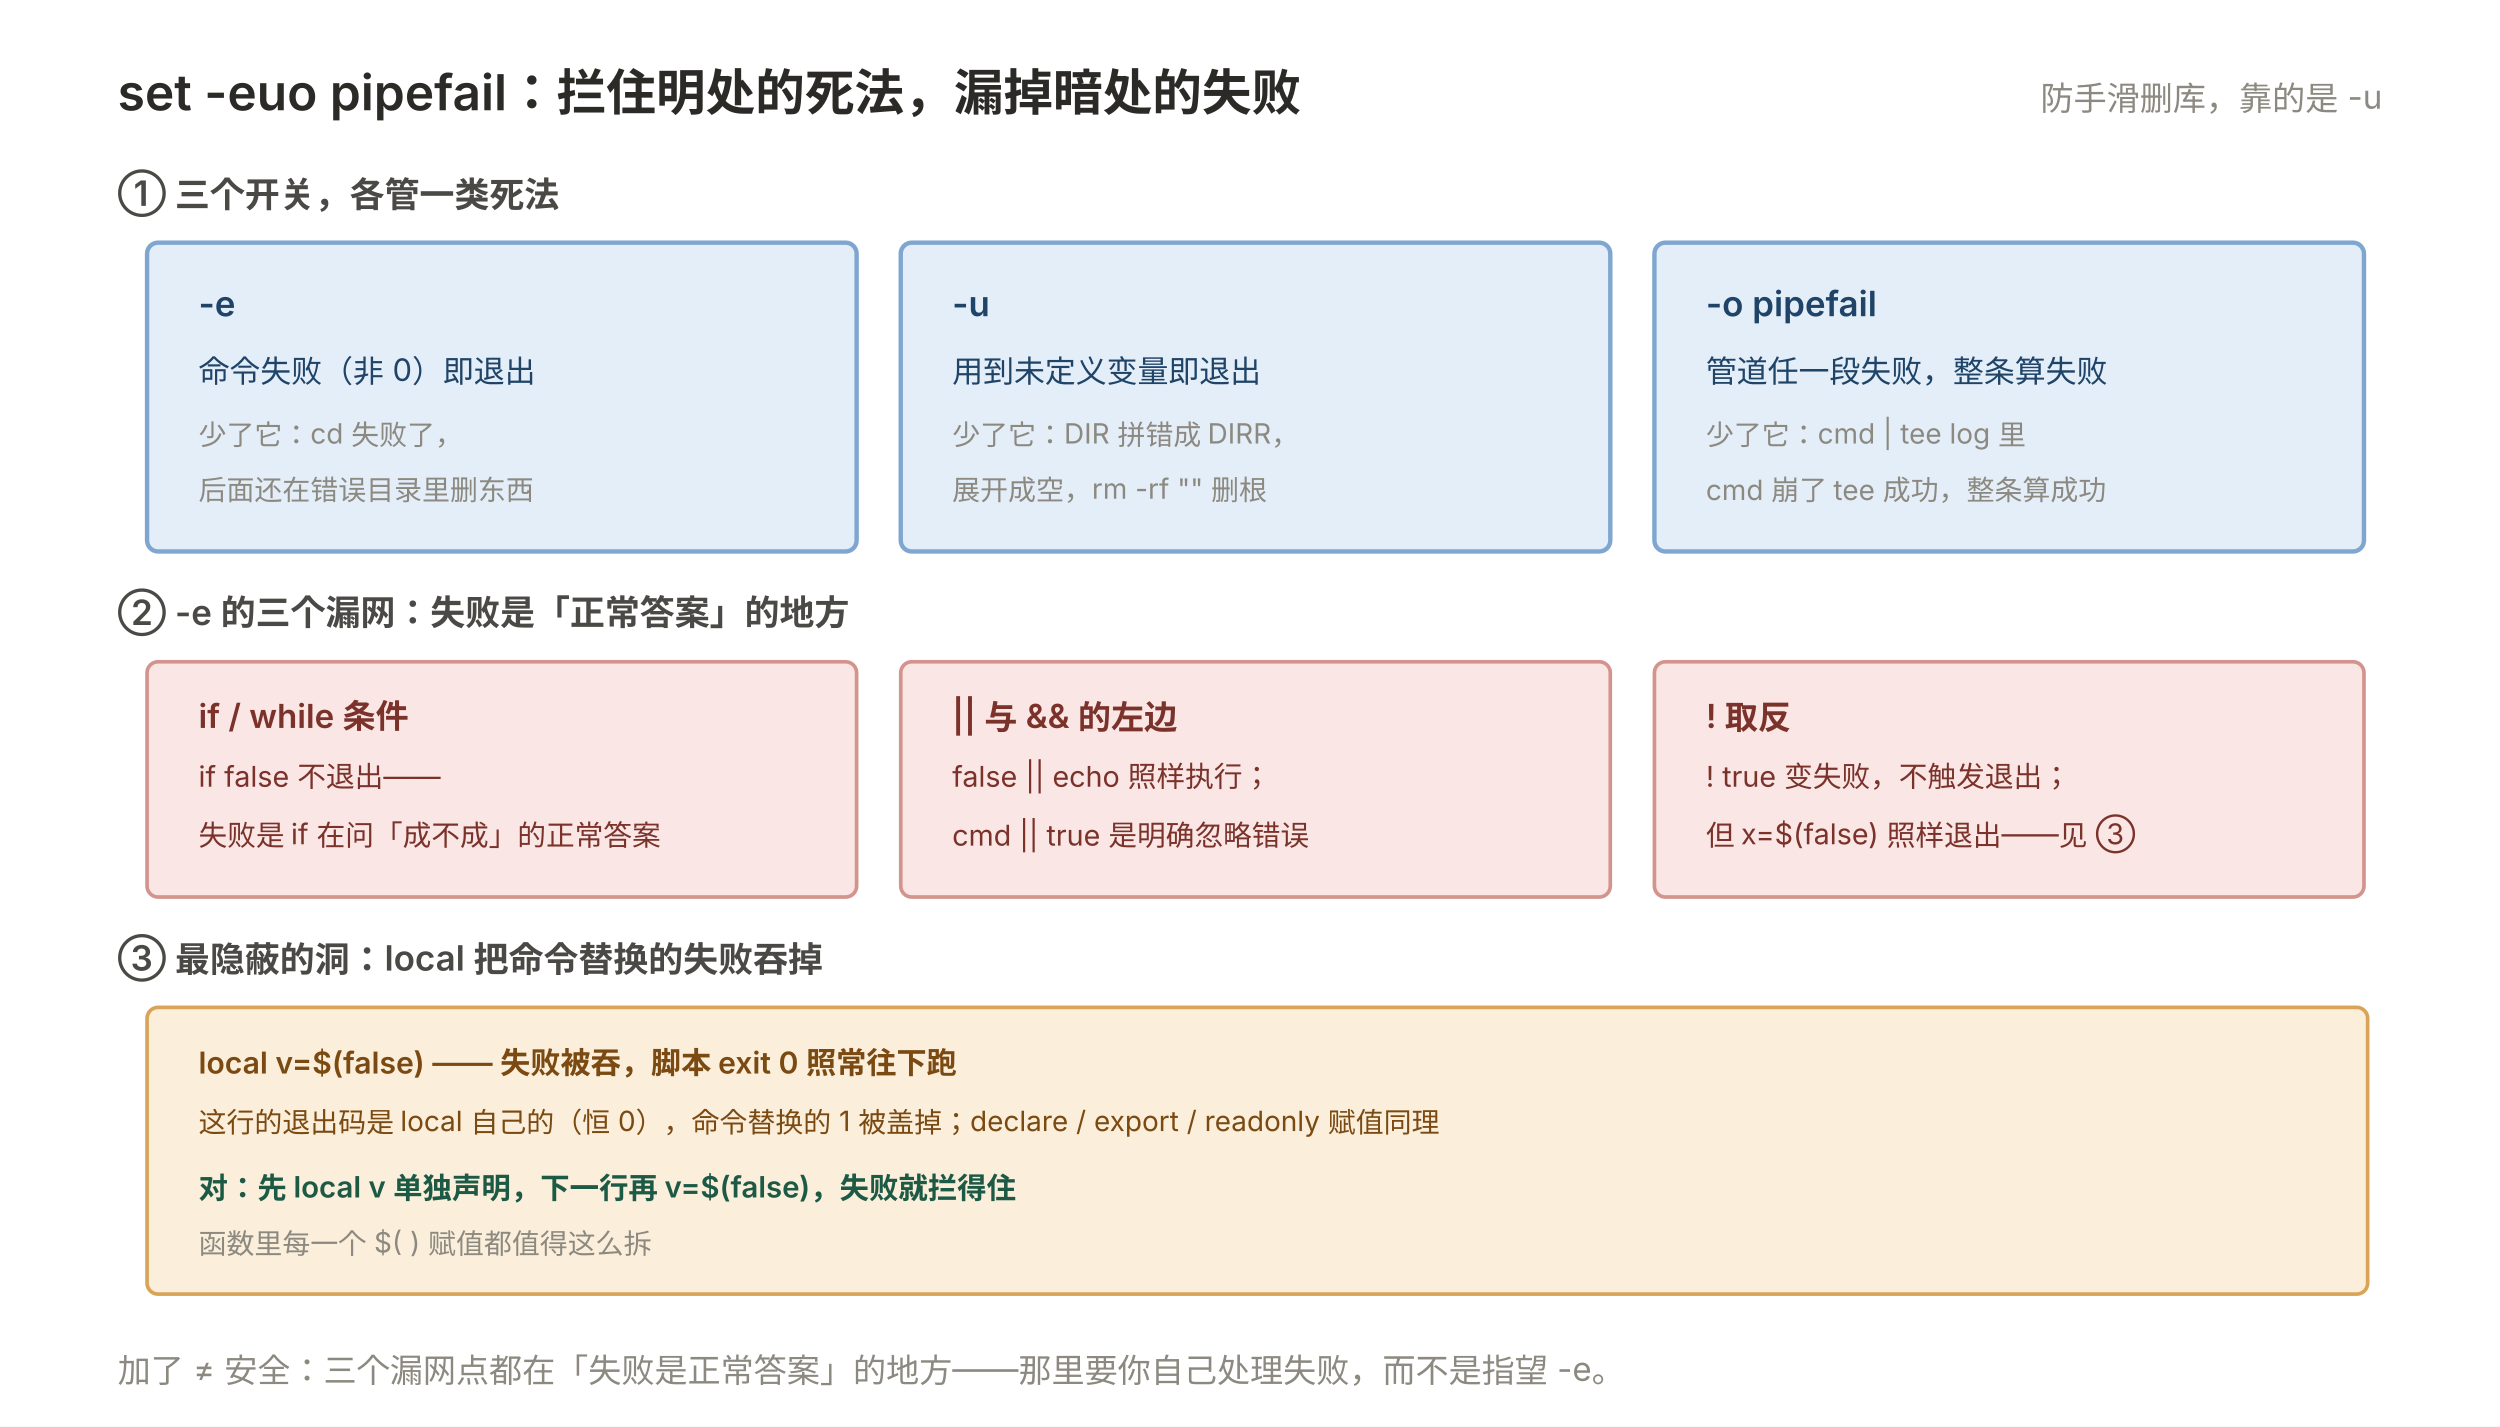
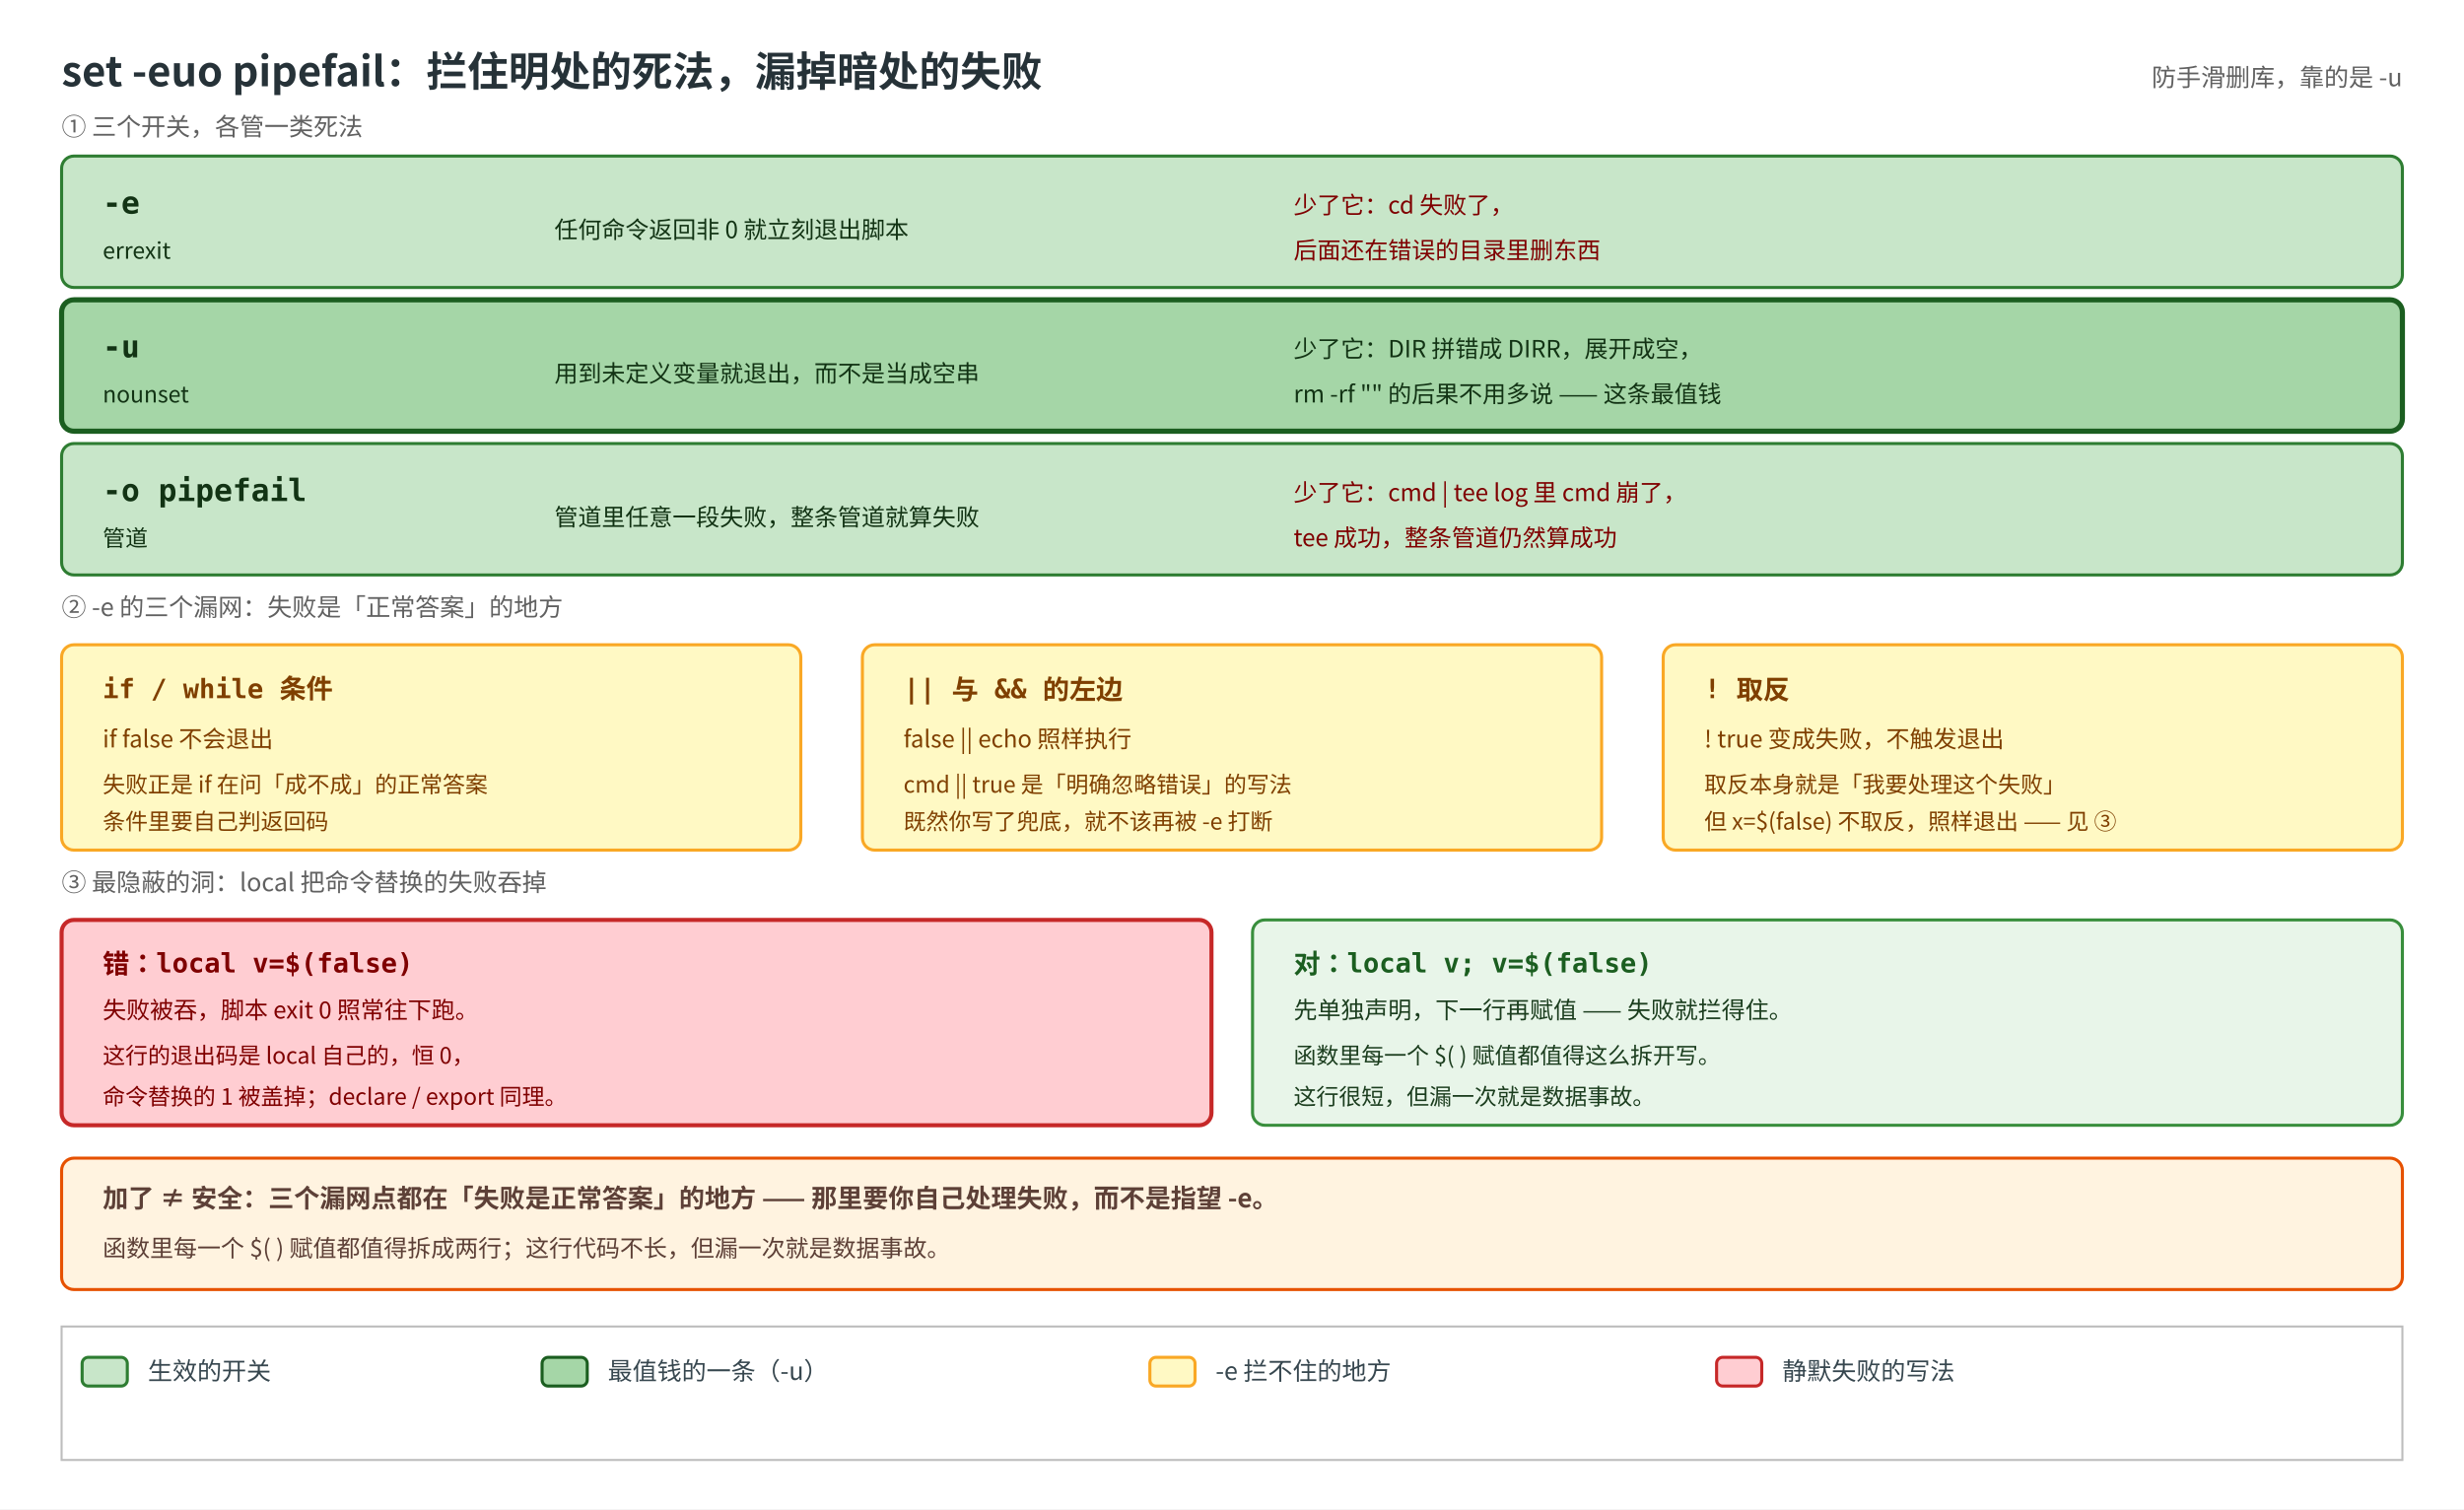
- <svg xmlns="http://www.w3.org/2000/svg" viewBox="0 0 1200 684.71" width="1200" height="684.71" font-family="-apple-system, 'Segoe UI', 'Microsoft YaHei', 'PingFang SC', sans-serif">
-   <g transform="scale(1.764706)">
-     <rect width="680" height="388" fill="#FFFFFF" />
-     <text x="32" y="30" font-size="13.5" font-weight="600" fill="#2B2A27">set -euo pipefail：拦住明处的死法，漏掉暗处的失败</text>
-     <text x="648" y="30" font-size="9" fill="#8C8980" text-anchor="end">防手滑删库，靠的是 -u</text>
-     <text x="32" y="56" font-size="9.5" font-weight="600" fill="#4A4945">① 三个开关，各管一类死法</text>
-     <rect x="40" y="66" width="193" height="84" rx="3" fill="#E4EEF9" stroke="#7FA6D0" stroke-width="1.2" />
-     <text x="54" y="86" font-size="9.5" font-weight="600" fill="#1F4468">-e</text>
-     <text x="54" y="104" font-size="8.4" fill="#1F4468">命令失败（非 0）即退出</text>
-     <text x="54" y="121" font-size="7.6" fill="#8C8980">少了它：cd 失败了，</text>
-     <text x="54" y="136" font-size="7.6" fill="#8C8980">后面还在错误目录里删东西</text>
-     <rect x="245" y="66" width="193" height="84" rx="3" fill="#E4EEF9" stroke="#7FA6D0" stroke-width="1.2" />
-     <text x="259" y="86" font-size="9.5" font-weight="600" fill="#1F4468">-u</text>
-     <text x="259" y="104" font-size="8.4" fill="#1F4468">用到未定义变量即退出</text>
-     <text x="259" y="121" font-size="7.6" fill="#8C8980">少了它：DIR 拼错成 DIRR，</text>
-     <text x="259" y="136" font-size="7.6" fill="#8C8980">展开成空，rm -rf "" 删根</text>
-     <rect x="450" y="66" width="193" height="84" rx="3" fill="#E4EEF9" stroke="#7FA6D0" stroke-width="1.2" />
-     <text x="464" y="86" font-size="9.5" font-weight="600" fill="#1F4468">-o pipefail</text>
-     <text x="464" y="104" font-size="8.4" fill="#1F4468">管道任一段失败，整条算失败</text>
-     <text x="464" y="121" font-size="7.6" fill="#8C8980">少了它：cmd | tee log 里</text>
-     <text x="464" y="136" font-size="7.6" fill="#8C8980">cmd 崩了 tee 成功，整条算成功</text>
-     <text x="32" y="170" font-size="9.5" font-weight="600" fill="#4A4945">② -e 的三个漏网：失败是「正常答案」的地方</text>
-     <rect x="40" y="180" width="193" height="64" rx="3" fill="#FAE6E4" stroke="#D2948C" stroke-width="1" />
-     <text x="54" y="198" font-size="9" font-weight="600" fill="#7A322B">if / while 条件</text>
-     <text x="54" y="214" font-size="7.8" fill="#7A322B">if false 不退出——</text>
-     <text x="54" y="230" font-size="7.8" fill="#7A322B">失败是 if 在问「成不成」的正常答案</text>
-     <rect x="245" y="180" width="193" height="64" rx="3" fill="#FAE6E4" stroke="#D2948C" stroke-width="1" />
-     <text x="259" y="198" font-size="9" font-weight="600" fill="#7A322B">|| 与 &amp;&amp; 的左边</text>
-     <text x="259" y="214" font-size="7.8" fill="#7A322B">false || echo 照样执行；</text>
-     <text x="259" y="230" font-size="7.8" fill="#7A322B">cmd || true 是明确忽略错误</text>
-     <rect x="450" y="180" width="193" height="64" rx="3" fill="#FAE6E4" stroke="#D2948C" stroke-width="1" />
-     <text x="464" y="198" font-size="9" font-weight="600" fill="#7A322B">! 取反</text>
-     <text x="464" y="214" font-size="7.8" fill="#7A322B">! true 变失败，不触发退出；</text>
-     <text x="464" y="230" font-size="7.8" fill="#7A322B">但 x=$(false) 照样退出——见 ③</text>
-     <text x="32" y="264" font-size="9.5" font-weight="600" fill="#4A4945">③ 最隐蔽的洞：local 把命令替换的失败吞掉</text>
-     <rect x="40" y="274" width="604" height="78" rx="3" fill="#FBEEDA" stroke="#D9A458" stroke-width="1" />
-     <text x="54" y="292" font-size="8.2" font-weight="600" fill="#7A4A12">local v=$(false) —— 失败被吞，脚本 exit 0 照常往下跑</text>
-     <text x="54" y="308" font-size="7.6" fill="#7A4A12">这行的退出码是 local 自己的（恒 0），命令替换的 1 被盖掉；declare / export / readonly 赋值同理</text>
-     <text x="54" y="326" font-size="8" font-weight="600" fill="#1D5A45">对：先 local v 单独声明，下一行再 v=$(false)，失败就拦得住</text>
-     <text x="54" y="341" font-size="7.6" fill="#8C8980">函数里每一个 $( ) 赋值都值得这么拆</text>
-     <text x="32" y="376" font-size="9" fill="#8C8980">加了 ≠ 安全：三个漏网点都在「失败是正常答案」的地方——那里要你自己处理失败，而不是指望 -e。</text>
-   </g>
+ <svg xmlns="http://www.w3.org/2000/svg" viewBox="0 0 1200 735" font-family="'Microsoft YaHei','PingFang SC','Noto Sans CJK SC',sans-serif">
+   <rect x="0" y="0" width="1200" height="735" fill="#ffffff" />
+   <text x="30" y="42" font-size="20" font-weight="bold" fill="#263238">set -euo pipefail：拦住明处的死法，漏掉暗处的失败</text>
+   <text x="1170" y="42" font-size="12" fill="#616161" text-anchor="end">防手滑删库，靠的是 -u</text>
+   <text x="30" y="66" font-size="12" fill="#616161">① 三个开关，各管一类死法</text>
+   <rect x="30" y="76" width="1140" height="64" rx="6" fill="#c8e6c9" stroke="#2e7d32" stroke-width="1.5" />
+   <text x="50" y="104" font-size="15" font-weight="bold" fill="#123314" font-family="ui-monospace,Menlo,Consolas,monospace">-e</text>
+   <text x="50" y="126" font-size="11" fill="#123314">errexit</text>
+   <text x="270" y="116" font-size="11.5" fill="#123314">任何命令返回非 0 就立刻退出脚本</text>
+   <text x="630" y="104" font-size="11.5" fill="#7f0000">少了它：cd 失败了，</text>
+   <text x="630" y="126" font-size="11.5" fill="#7f0000">后面还在错误的目录里删东西</text>
+   <rect x="30" y="146" width="1140" height="64" rx="6" fill="#a5d6a7" stroke="#1b5e20" stroke-width="2.5" />
+   <text x="50" y="174" font-size="15" font-weight="bold" fill="#123314" font-family="ui-monospace,Menlo,Consolas,monospace">-u</text>
+   <text x="50" y="196" font-size="11" fill="#123314">nounset</text>
+   <text x="270" y="186" font-size="11.5" fill="#123314">用到未定义变量就退出，而不是当成空串</text>
+   <text x="630" y="174" font-size="11.5" fill="#123314">少了它：DIR 拼错成 DIRR，展开成空，</text>
+   <text x="630" y="196" font-size="11.5" fill="#123314">rm -rf "" 的后果不用多说 —— 这条最值钱</text>
+   <rect x="30" y="216" width="1140" height="64" rx="6" fill="#c8e6c9" stroke="#2e7d32" stroke-width="1.5" />
+   <text x="50" y="244" font-size="15" font-weight="bold" fill="#123314" font-family="ui-monospace,Menlo,Consolas,monospace">-o pipefail</text>
+   <text x="50" y="266" font-size="11" fill="#123314">管道</text>
+   <text x="270" y="256" font-size="11.5" fill="#123314">管道里任意一段失败，整条管道就算失败</text>
+   <text x="630" y="244" font-size="11.5" fill="#7f0000">少了它：cmd | tee log 里 cmd 崩了，</text>
+   <text x="630" y="266" font-size="11.5" fill="#7f0000">tee 成功，整条管道仍然算成功</text>
+   <text x="30" y="300" font-size="12" fill="#616161">② -e 的三个漏网：失败是「正常答案」的地方</text>
+   <rect x="30" y="314" width="360" height="100" rx="6" fill="#fff9c4" stroke="#f9a825" stroke-width="1.5" />
+   <text x="50" y="340" font-size="13" font-weight="bold" fill="#7f3f00" font-family="ui-monospace,Menlo,Consolas,monospace">if / while 条件</text>
+   <text x="50" y="364" font-size="11.5" fill="#7f3f00">if false 不会退出</text>
+   <text x="50" y="386" font-size="11" fill="#7f3f00">失败正是 if 在问「成不成」的正常答案</text>
+   <text x="50" y="404" font-size="11" fill="#7f3f00">条件里要自己判返回码</text>
+   <rect x="420" y="314" width="360" height="100" rx="6" fill="#fff9c4" stroke="#f9a825" stroke-width="1.5" />
+   <text x="440" y="340" font-size="13" font-weight="bold" fill="#7f3f00" font-family="ui-monospace,Menlo,Consolas,monospace">|| 与 &amp;&amp; 的左边</text>
+   <text x="440" y="364" font-size="11.5" fill="#7f3f00">false || echo 照样执行</text>
+   <text x="440" y="386" font-size="11" fill="#7f3f00">cmd || true 是「明确忽略错误」的写法</text>
+   <text x="440" y="404" font-size="11" fill="#7f3f00">既然你写了兜底，就不该再被 -e 打断</text>
+   <rect x="810" y="314" width="360" height="100" rx="6" fill="#fff9c4" stroke="#f9a825" stroke-width="1.5" />
+   <text x="830" y="340" font-size="13" font-weight="bold" fill="#7f3f00" font-family="ui-monospace,Menlo,Consolas,monospace">! 取反</text>
+   <text x="830" y="364" font-size="11.5" fill="#7f3f00">! true 变成失败，不触发退出</text>
+   <text x="830" y="386" font-size="11" fill="#7f3f00">取反本身就是「我要处理这个失败」</text>
+   <text x="830" y="404" font-size="11" fill="#7f3f00">但 x=$(false) 不取反，照样退出 —— 见 ③</text>
+   <text x="30" y="434" font-size="12" fill="#616161">③ 最隐蔽的洞：local 把命令替换的失败吞掉</text>
+   <rect x="30" y="448" width="560" height="100" rx="6" fill="#ffcdd2" stroke="#c62828" stroke-width="2" />
+   <text x="50" y="474" font-size="13" font-weight="bold" fill="#7f0000" font-family="ui-monospace,Menlo,Consolas,monospace">错：local v=$(false)</text>
+   <text x="50" y="496" font-size="11.5" fill="#7f0000">失败被吞，脚本 exit 0 照常往下跑。</text>
+   <text x="50" y="518" font-size="11" fill="#7f0000">这行的退出码是 local 自己的，恒 0，</text>
+   <text x="50" y="538" font-size="11" fill="#7f0000">命令替换的 1 被盖掉；declare / export 同理。</text>
+   <rect x="610" y="448" width="560" height="100" rx="6" fill="#e8f5e9" stroke="#388e3c" stroke-width="1.5" />
+   <text x="630" y="474" font-size="13" font-weight="bold" fill="#1b5e20" font-family="ui-monospace,Menlo,Consolas,monospace">对：local v; v=$(false)</text>
+   <text x="630" y="496" font-size="11.5" fill="#1b3d1e">先单独声明，下一行再赋值 —— 失败就拦得住。</text>
+   <text x="630" y="518" font-size="11" fill="#1b3d1e">函数里每一个 $( ) 赋值都值得这么拆开写。</text>
+   <text x="630" y="538" font-size="11" fill="#1b3d1e">这行很短，但漏一次就是数据事故。</text>
+   <rect x="30" y="564" width="1140" height="64" rx="6" fill="#fff3e0" stroke="#e65100" stroke-width="1.5" />
+   <text x="50" y="588" font-size="12.5" font-weight="bold" fill="#5d4037">加了 ≠ 安全：三个漏网点都在「失败是正常答案」的地方 —— 那里要你自己处理失败，而不是指望 -e。</text>
+   <text x="50" y="612" font-size="11.5" fill="#5d4037">函数里每一个 $( ) 赋值都值得拆成两行；这行代码不长，但漏一次就是数据事故。</text>
+   <rect x="30" y="646" width="1140" height="65" fill="#ffffff" stroke="#bdbdbd" stroke-width="1" />
+   <rect x="40" y="661" width="22" height="14" rx="3" fill="#c8e6c9" stroke="#2e7d32" stroke-width="1.5" />
+   <text x="72" y="672" font-size="12" fill="#37474f">生效的开关</text>
+   <rect x="264" y="661" width="22" height="14" rx="3" fill="#a5d6a7" stroke="#1b5e20" stroke-width="1.5" />
+   <text x="296" y="672" font-size="12" fill="#37474f">最值钱的一条（-u）</text>
+   <rect x="560" y="661" width="22" height="14" rx="3" fill="#fff9c4" stroke="#f9a825" stroke-width="1.5" />
+   <text x="592" y="672" font-size="12" fill="#37474f">-e 拦不住的地方</text>
+   <rect x="836" y="661" width="22" height="14" rx="3" fill="#ffcdd2" stroke="#c62828" stroke-width="1.5" />
+   <text x="868" y="672" font-size="12" fill="#37474f">静默失败的写法</text>
</svg>
